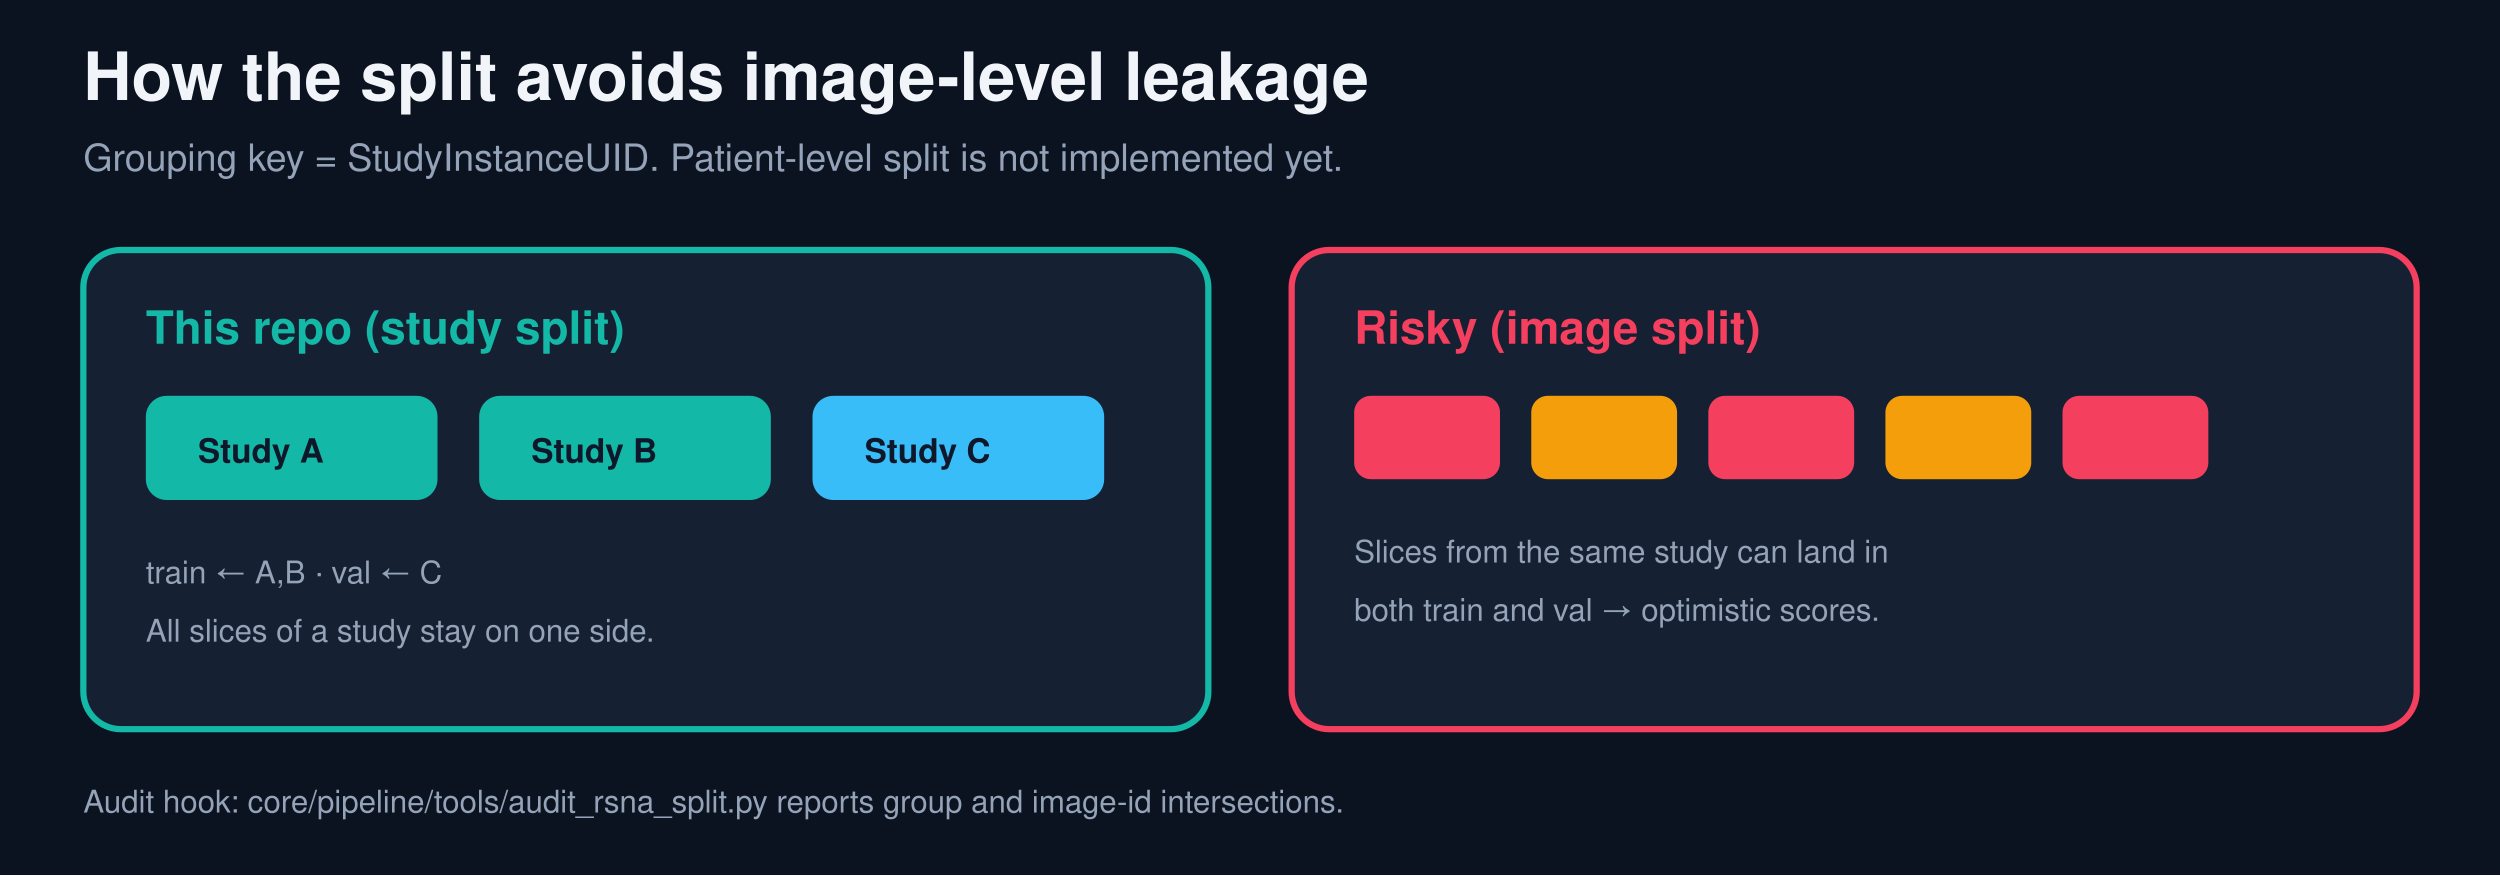
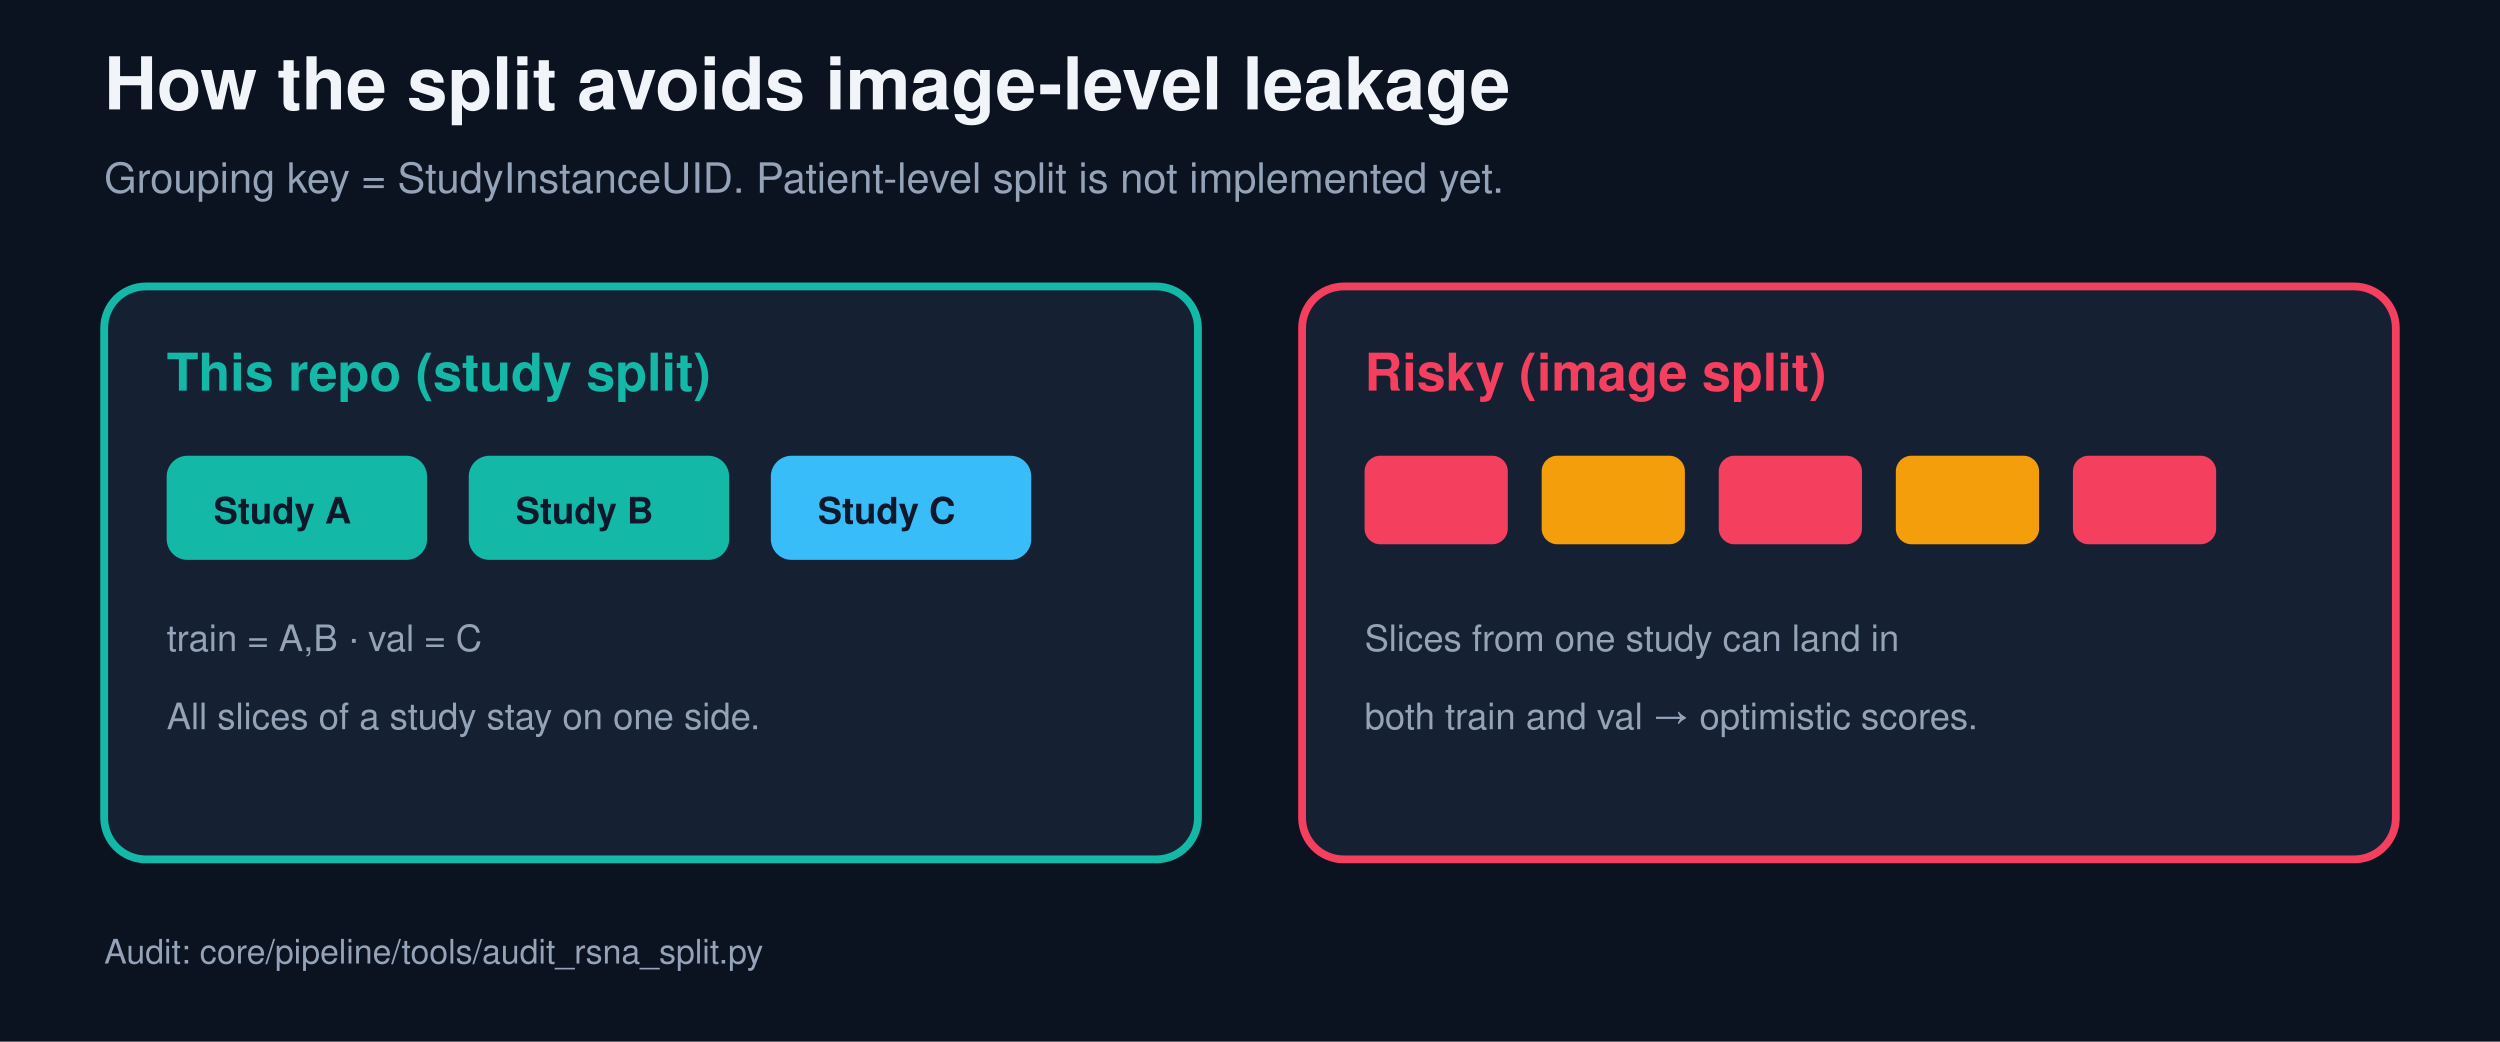
- <svg xmlns="http://www.w3.org/2000/svg" width="1200" height="420" viewBox="0 0 1200 420" role="img" aria-labelledby="title desc">
-   <rect width="1200" height="420" fill="#0B1220" />
-   <g font-family="ui-sans-serif, system-ui, -apple-system, Segoe UI, Helvetica, Arial, sans-serif">
-     <text x="40" y="48" fill="#F1F5F9" font-size="32" font-weight="700">How the split avoids image-level leakage</text>
-     <text x="40" y="82" fill="#94A3B8" font-size="18">Grouping key = StudyInstanceUID. Patient-level split is not implemented yet.</text>
-     <rect x="40" y="120" rx="18" ry="18" width="540" height="230" fill="#152033" stroke="#14B8A6" stroke-width="3" />
-     <text x="70" y="165" fill="#14B8A6" font-size="22" font-weight="700">This repo (study split)</text>
-     <rect x="70" y="190" rx="10" width="140" height="50" fill="#14B8A6" />
-     <text x="95" y="222" fill="#0F172A" font-size="16" font-weight="700">Study A</text>
-     <rect x="230" y="190" rx="10" width="140" height="50" fill="#14B8A6" />
-     <text x="255" y="222" fill="#0F172A" font-size="16" font-weight="700">Study B</text>
-     <rect x="390" y="190" rx="10" width="140" height="50" fill="#38BDF8" />
-     <text x="415" y="222" fill="#0F172A" font-size="16" font-weight="700">Study C</text>
-     <text x="70" y="280" fill="#94A3B8" font-size="15">train ← A,B · val ← C</text>
-     <text x="70" y="308" fill="#94A3B8" font-size="15">All slices of a study stay on one side.</text>
-     <rect x="620" y="120" rx="18" ry="18" width="540" height="230" fill="#152033" stroke="#F43F5E" stroke-width="3" />
-     <text x="650" y="165" fill="#F43F5E" font-size="22" font-weight="700">Risky (image split)</text>
-     <rect x="650" y="190" rx="8" width="70" height="40" fill="#F43F5E" />
-     <rect x="735" y="190" rx="8" width="70" height="40" fill="#F59E0B" />
-     <rect x="820" y="190" rx="8" width="70" height="40" fill="#F43F5E" />
-     <rect x="905" y="190" rx="8" width="70" height="40" fill="#F59E0B" />
-     <rect x="990" y="190" rx="8" width="70" height="40" fill="#F43F5E" />
-     <text x="650" y="270" fill="#94A3B8" font-size="15">Slices from the same study can land in</text>
-     <text x="650" y="298" fill="#94A3B8" font-size="15">both train and val → optimistic scores.</text>
-     <text x="40" y="390" fill="#94A3B8" font-size="15">Audit hook: core/pipeline/tools/audit_rsna_split.py reports group and image-id intersections.</text>
+ <svg xmlns="http://www.w3.org/2000/svg" viewBox="0 0 960 400" width="100%" preserveAspectRatio="xMidYMid meet" role="img" aria-labelledby="title desc">
+   <rect width="960" height="400" fill="#0B1220" />
+   <g font-family="Helvetica, Arial, sans-serif">
+     <text x="40" y="42" fill="#F1F5F9" font-size="28" font-weight="700">How the split avoids image-level leakage</text>
+     <text x="40" y="74" fill="#94A3B8" font-size="16">Grouping key = StudyInstanceUID. Patient-level split is not implemented yet.</text>
+     <rect x="40" y="110" rx="16" ry="16" width="420" height="220" fill="#152033" stroke="#14B8A6" stroke-width="3" />
+     <text x="64" y="150" fill="#14B8A6" font-size="20" font-weight="700">This repo (study split)</text>
+     <rect x="64" y="175" rx="8" width="100" height="40" fill="#14B8A6" />
+     <text x="82" y="201" fill="#0F172A" font-size="14" font-weight="700">Study A</text>
+     <rect x="180" y="175" rx="8" width="100" height="40" fill="#14B8A6" />
+     <text x="198" y="201" fill="#0F172A" font-size="14" font-weight="700">Study B</text>
+     <rect x="296" y="175" rx="8" width="100" height="40" fill="#38BDF8" />
+     <text x="314" y="201" fill="#0F172A" font-size="14" font-weight="700">Study C</text>
+     <text x="64" y="250" fill="#94A3B8" font-size="14">train = A,B · val = C</text>
+     <text x="64" y="280" fill="#94A3B8" font-size="14">All slices of a study stay on one side.</text>
+     <rect x="500" y="110" rx="16" ry="16" width="420" height="220" fill="#152033" stroke="#F43F5E" stroke-width="3" />
+     <text x="524" y="150" fill="#F43F5E" font-size="20" font-weight="700">Risky (image split)</text>
+     <rect x="524" y="175" rx="6" width="55" height="34" fill="#F43F5E" />
+     <rect x="592" y="175" rx="6" width="55" height="34" fill="#F59E0B" />
+     <rect x="660" y="175" rx="6" width="55" height="34" fill="#F43F5E" />
+     <rect x="728" y="175" rx="6" width="55" height="34" fill="#F59E0B" />
+     <rect x="796" y="175" rx="6" width="55" height="34" fill="#F43F5E" />
+     <text x="524" y="250" fill="#94A3B8" font-size="14">Slices from one study can land in</text>
+     <text x="524" y="280" fill="#94A3B8" font-size="14">both train and val → optimistic scores.</text>
+     <text x="40" y="370" fill="#94A3B8" font-size="13">Audit: core/pipeline/tools/audit_rsna_split.py</text>
  </g>
</svg>
